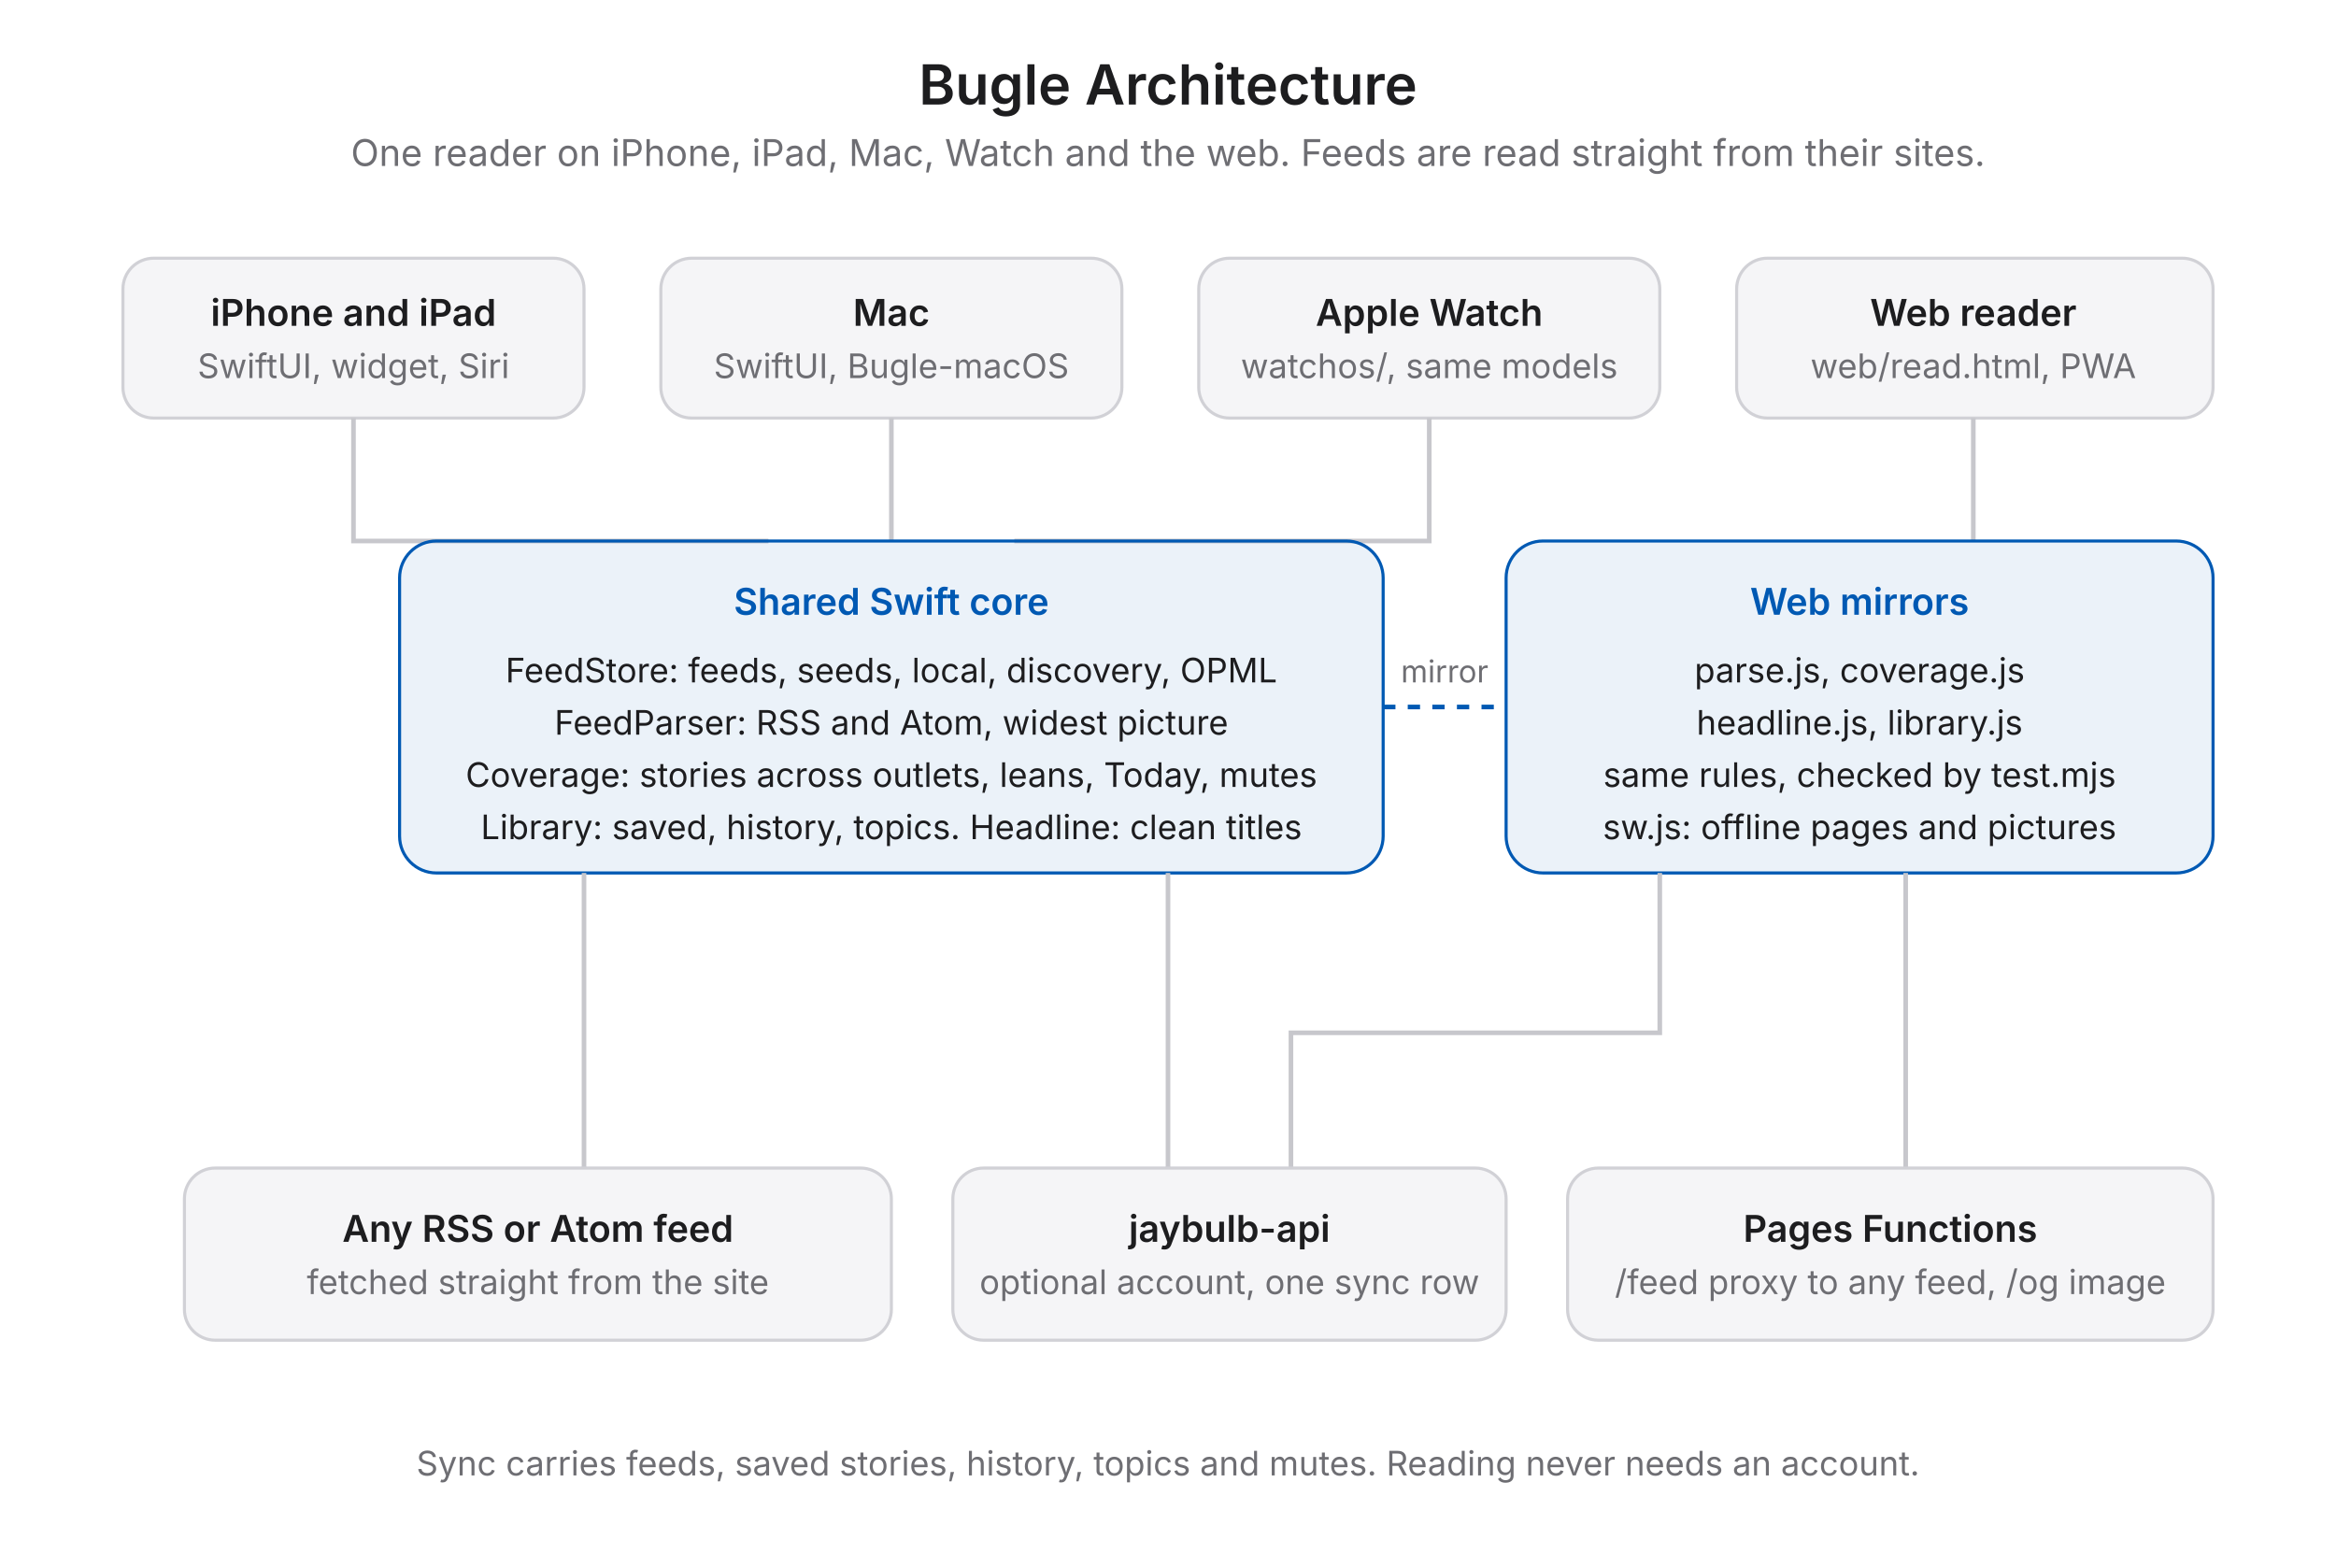
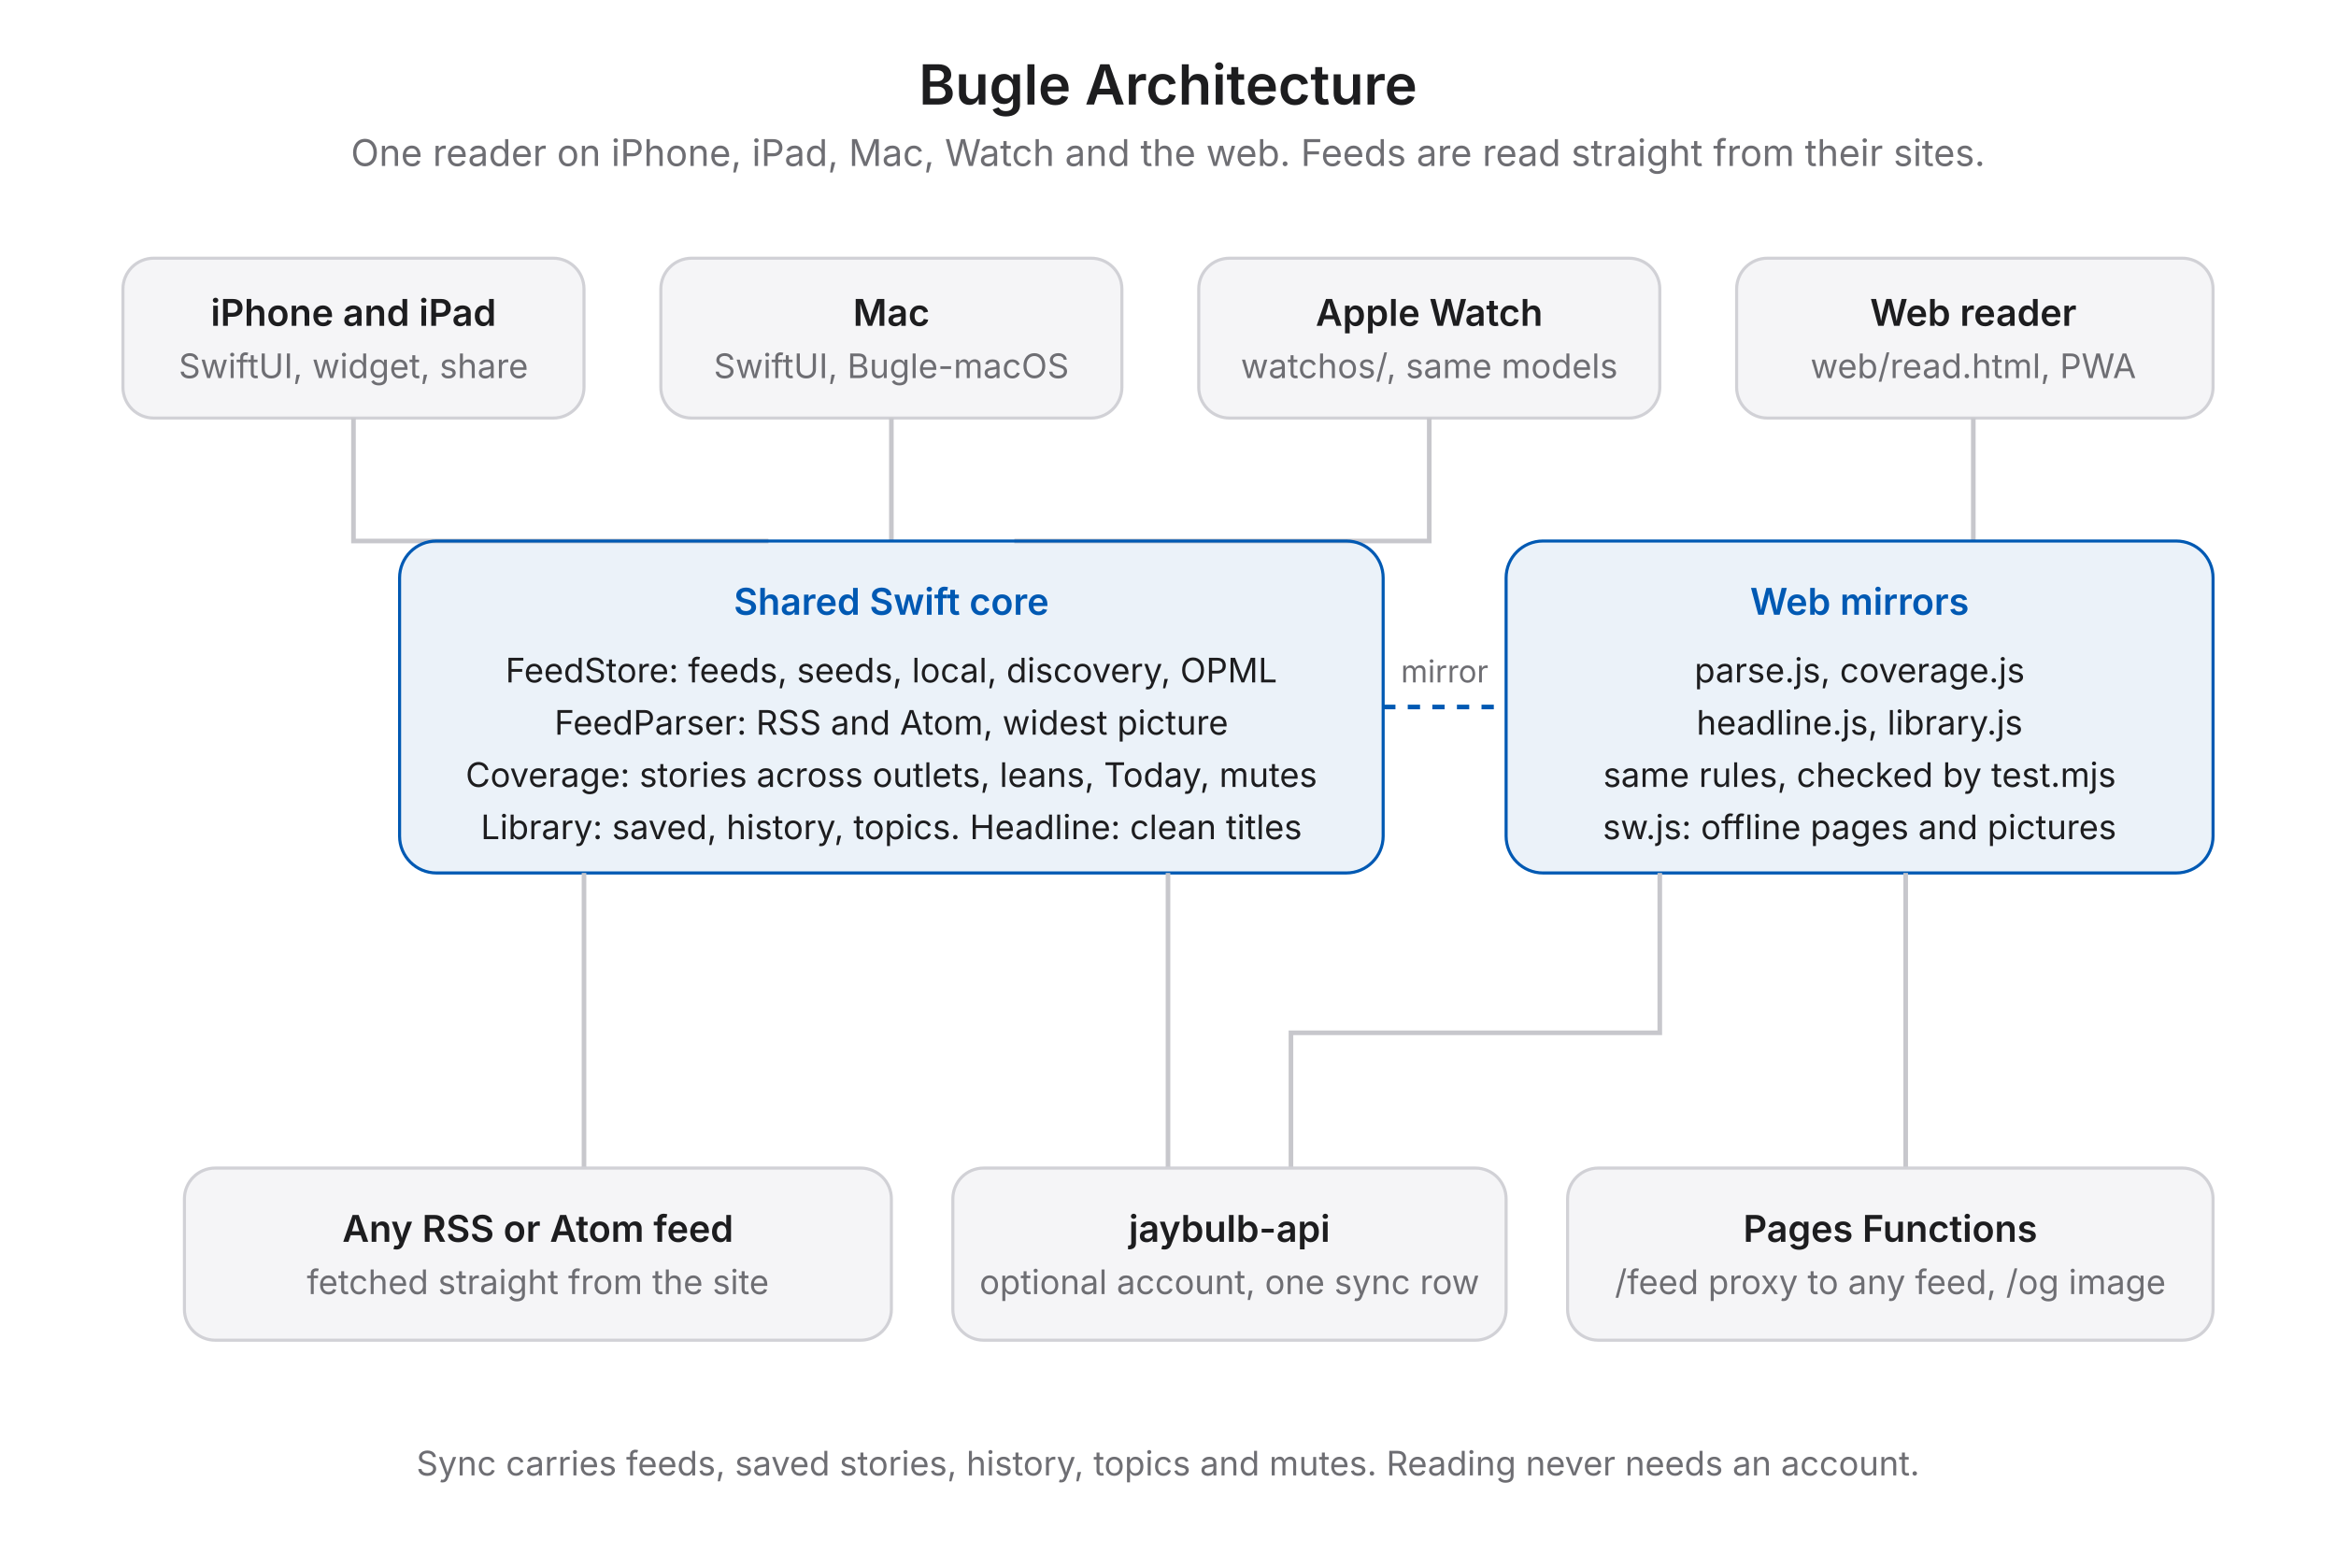
<svg xmlns="http://www.w3.org/2000/svg" width="760" height="510" viewBox="0 0 760 510" style="background:#fff;font-family:-apple-system,BlinkMacSystemFont,'Helvetica Neue',sans-serif">
  <text x="380" y="34" fill="#1d1d1f" font-size="18" font-weight="600" text-anchor="middle">Bugle Architecture</text>
  <text x="380" y="54" fill="#6e6e73" font-size="12" text-anchor="middle">One reader on iPhone, iPad, Mac, Watch and the web. Feeds are read straight from their sites.</text>
  <g font-size="12" text-anchor="middle" fill="#1d1d1f">
    <rect x="40" y="84" width="150" height="52" rx="10" fill="#f5f5f7" stroke="#d1d1d6" />
    <text x="115" y="106" font-weight="600">iPhone and iPad</text>
-     <text x="115" y="123" fill="#6e6e73" font-size="11">SwiftUI, widget, Siri</text>
+     <text x="115" y="123" fill="#6e6e73" font-size="11">SwiftUI, widget, share</text>
    <rect x="215" y="84" width="150" height="52" rx="10" fill="#f5f5f7" stroke="#d1d1d6" />
    <text x="290" y="106" font-weight="600">Mac</text>
    <text x="290" y="123" fill="#6e6e73" font-size="11">SwiftUI, Bugle-macOS</text>
    <rect x="390" y="84" width="150" height="52" rx="10" fill="#f5f5f7" stroke="#d1d1d6" />
    <text x="465" y="106" font-weight="600">Apple Watch</text>
    <text x="465" y="123" fill="#6e6e73" font-size="11">watchos/, same models</text>
    <rect x="565" y="84" width="155" height="52" rx="10" fill="#f5f5f7" stroke="#d1d1d6" />
    <text x="642" y="106" font-weight="600">Web reader</text>
    <text x="642" y="123" fill="#6e6e73" font-size="11">web/read.html, PWA</text>
  </g>
  <g stroke="#c7c7cc" stroke-width="1.5" fill="none">
    <path d="M115 136 V176 H250" />
    <path d="M290 136 V176" />
    <path d="M465 136 V176 H330" />
    <path d="M642 136 V176" />
  </g>
  <g font-size="12" text-anchor="middle">
    <rect x="130" y="176" width="320" height="108" rx="12" fill="#0059B3" fill-opacity=".08" stroke="#0059B3" />
    <text x="290" y="200" fill="#0059B3" font-weight="600">Shared Swift core</text>
    <text x="290" y="222" fill="#1d1d1f" font-size="11">FeedStore: feeds, seeds, local, discovery, OPML</text>
    <text x="290" y="239" fill="#1d1d1f" font-size="11">FeedParser: RSS and Atom, widest picture</text>
    <text x="290" y="256" fill="#1d1d1f" font-size="11">Coverage: stories across outlets, leans, Today, mutes</text>
    <text x="290" y="273" fill="#1d1d1f" font-size="11">Library: saved, history, topics. Headline: clean titles</text>
    <rect x="490" y="176" width="230" height="108" rx="12" fill="#0059B3" fill-opacity=".08" stroke="#0059B3" />
    <text x="605" y="200" fill="#0059B3" font-weight="600">Web mirrors</text>
    <text x="605" y="222" fill="#1d1d1f" font-size="11">parse.js, coverage.js</text>
    <text x="605" y="239" fill="#1d1d1f" font-size="11">headline.js, library.js</text>
    <text x="605" y="256" fill="#1d1d1f" font-size="11">same rules, checked by test.mjs</text>
    <text x="605" y="273" fill="#1d1d1f" font-size="11">sw.js: offline pages and pictures</text>
  </g>
  <path d="M450 230 H490" stroke="#0059B3" stroke-width="1.5" stroke-dasharray="4 4" />
  <text x="470" y="222" fill="#6e6e73" font-size="10" text-anchor="middle">mirror</text>
  <g stroke="#c7c7cc" stroke-width="1.5" fill="none">
    <path d="M190 284 V380" />
    <path d="M380 284 V380" />
    <path d="M620 284 V380" />
    <path d="M540 284 V336 H420 V380" />
  </g>
  <g font-size="12" text-anchor="middle">
    <rect x="60" y="380" width="230" height="56" rx="10" fill="#f5f5f7" stroke="#d1d1d6" />
    <text x="175" y="404" fill="#1d1d1f" font-weight="600">Any RSS or Atom feed</text>
    <text x="175" y="421" fill="#6e6e73" font-size="11">fetched straight from the site</text>
    <rect x="310" y="380" width="180" height="56" rx="10" fill="#f5f5f7" stroke="#d1d1d6" />
    <text x="400" y="404" fill="#1d1d1f" font-weight="600">jaybulb-api</text>
    <text x="400" y="421" fill="#6e6e73" font-size="11">optional account, one sync row</text>
    <rect x="510" y="380" width="210" height="56" rx="10" fill="#f5f5f7" stroke="#d1d1d6" />
    <text x="615" y="404" fill="#1d1d1f" font-weight="600">Pages Functions</text>
    <text x="615" y="421" fill="#6e6e73" font-size="11">/feed proxy to any feed, /og image</text>
  </g>
  <text x="380" y="480" fill="#6e6e73" font-size="11" text-anchor="middle">Sync carries feeds, saved stories, history, topics and mutes. Reading never needs an account.</text>
</svg>
